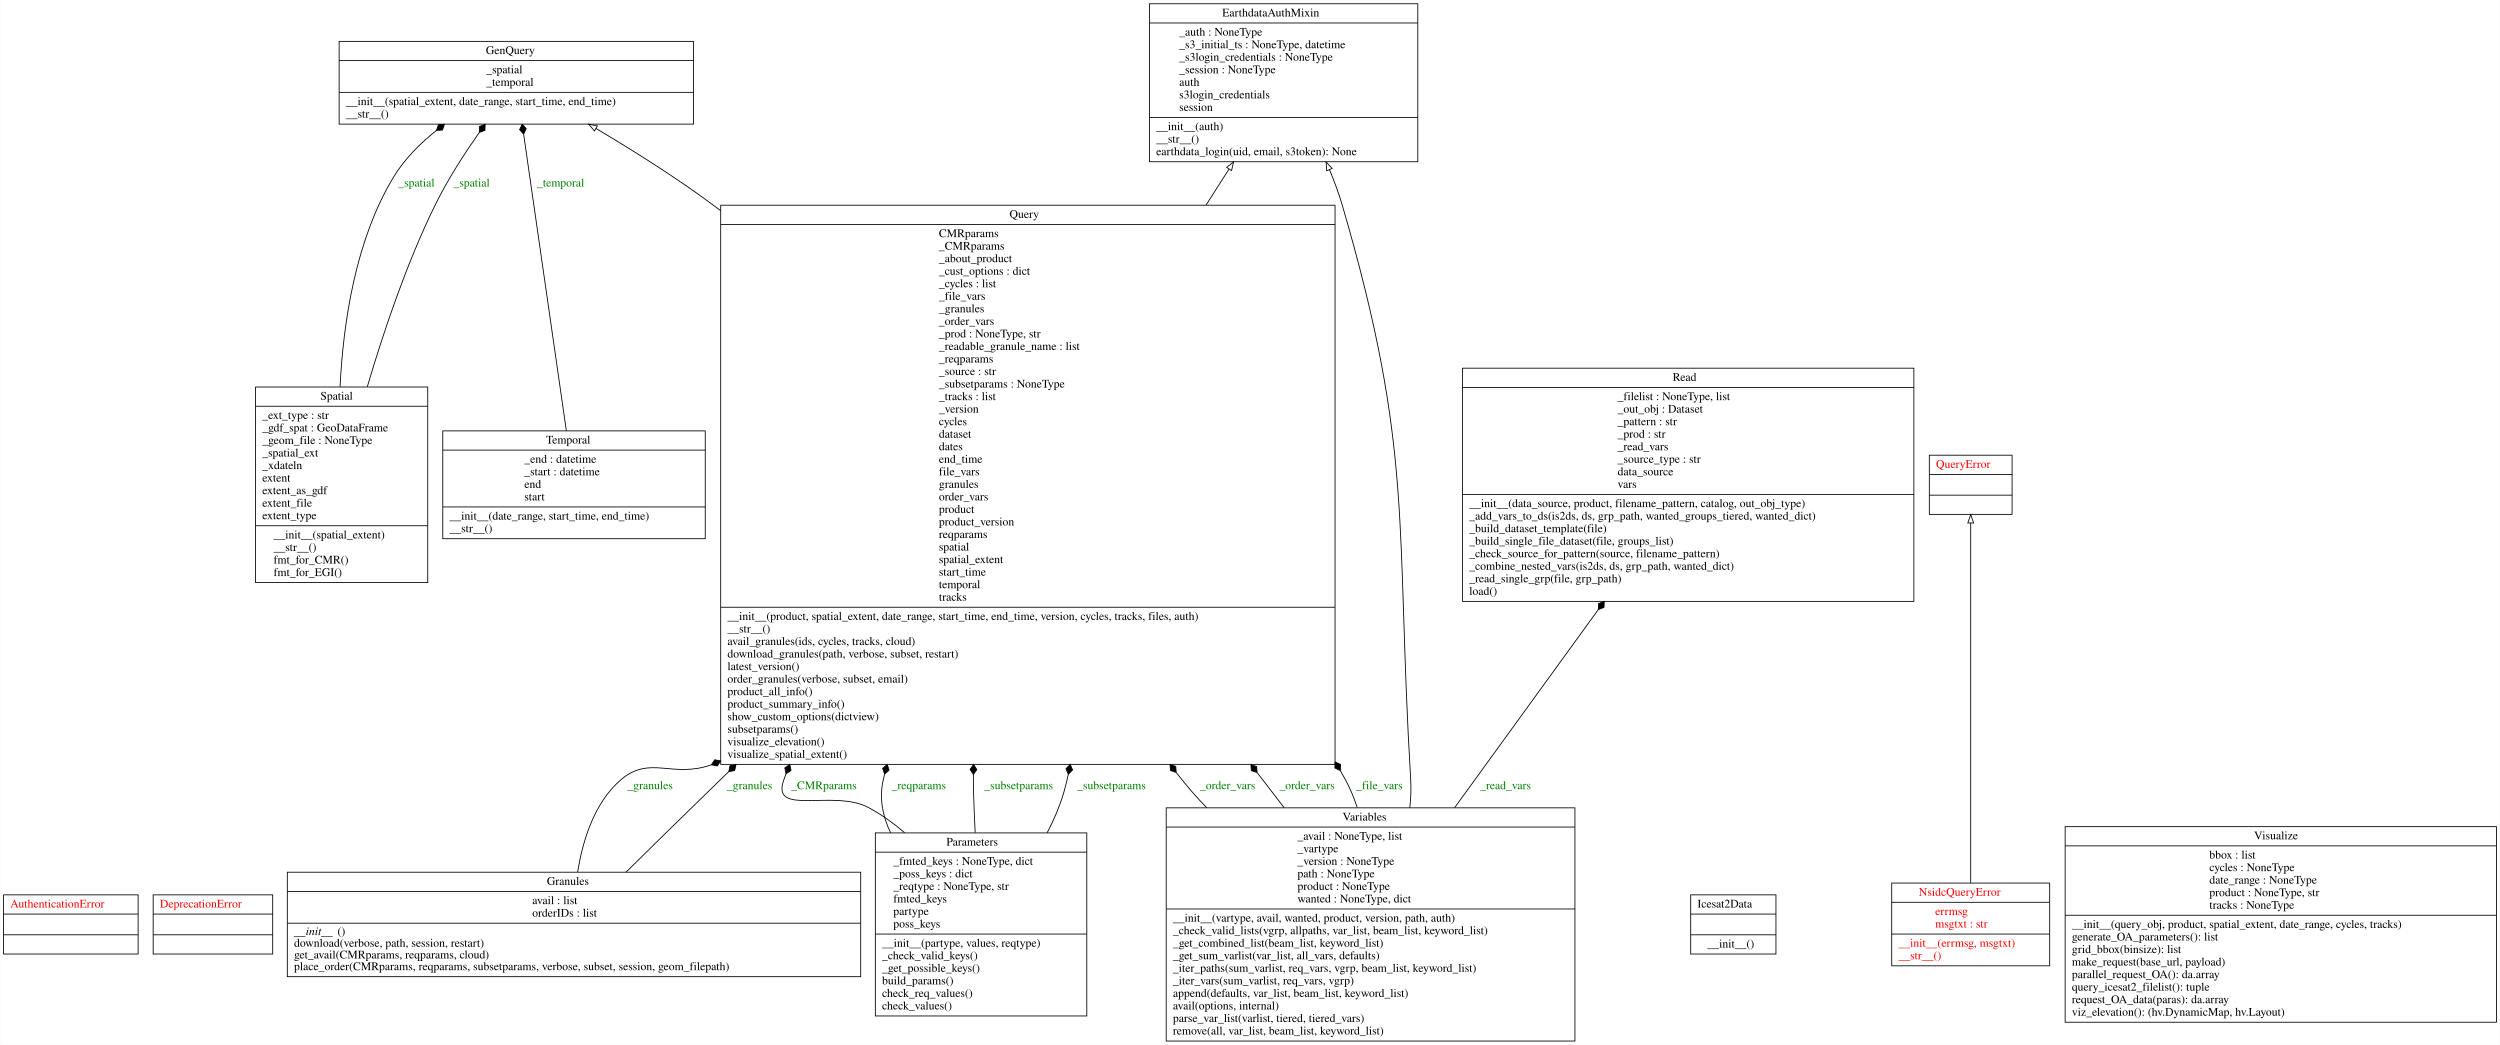
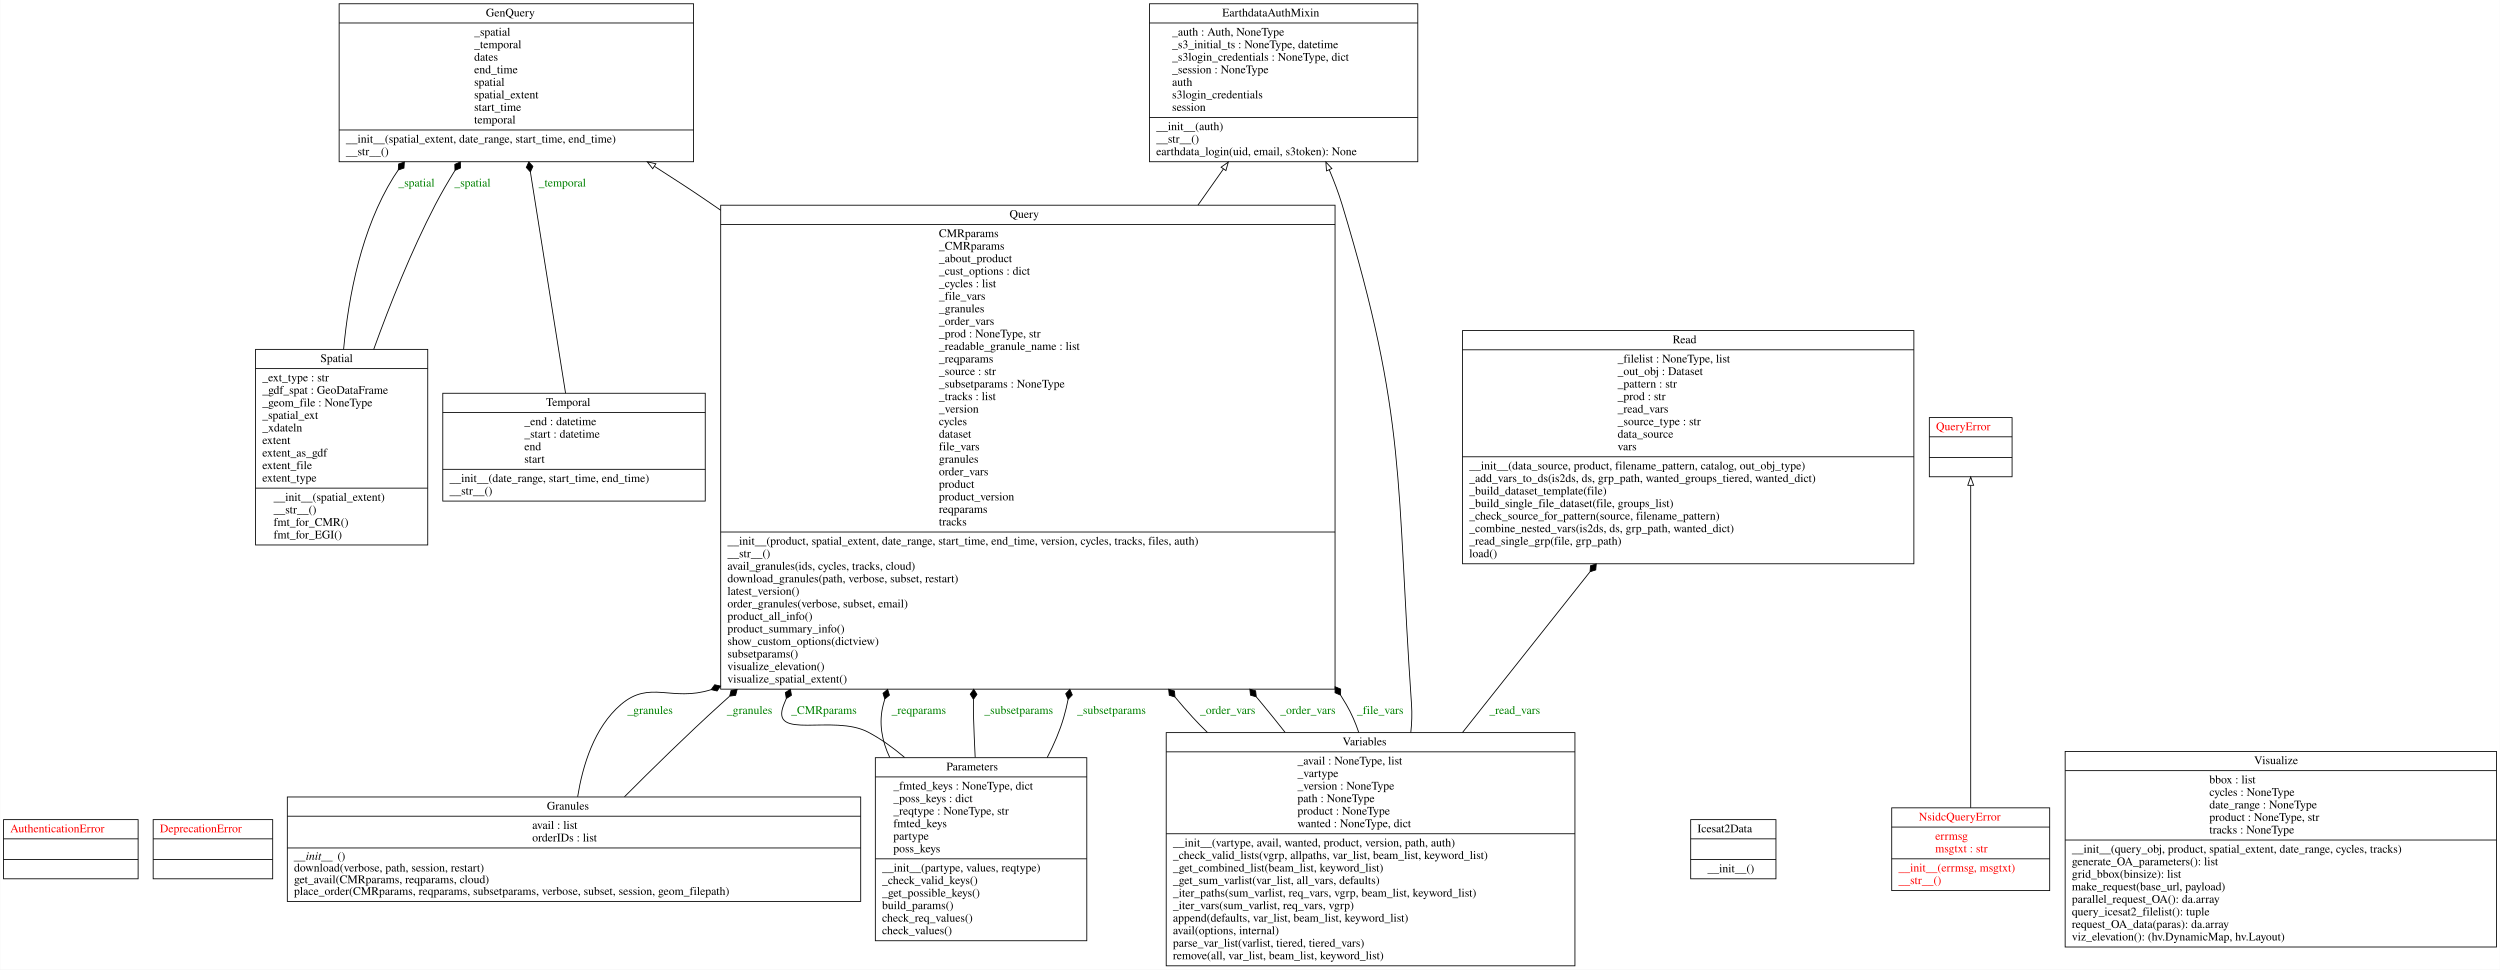
- <svg xmlns="http://www.w3.org/2000/svg" width="2991pt" height="1250pt" viewBox="0.00 0.00 2990.50 1250.00">
-   <g id="graph0" class="graph" transform="scale(1 1) rotate(0) translate(4 1246)">
-     <polygon fill="white" stroke="transparent" points="-4,4 -4,-1246 2986.5,-1246 2986.5,4 -4,4" />
+ <svg xmlns="http://www.w3.org/2000/svg" width="2991pt" height="1160pt" viewBox="0.00 0.00 2990.50 1160.00">
+   <g id="graph0" class="graph" transform="scale(1 1) rotate(0) translate(4 1156)">
+     <polygon fill="white" stroke="transparent" points="-4,4 -4,-1156 2986.5,-1156 2986.5,4 -4,4" />
    <g id="node1" class="node">
      <polygon fill="none" stroke="black" points="0,-104.6 0,-175.4 161,-175.4 161,-104.6 0,-104.6" />
      <text text-anchor="start" x="8" y="-160.2" font-family="Times,serif" font-size="14.00" fill="red">AuthenticationError</text>
      <polyline fill="none" stroke="black" points="0,-152.4 161,-152.4 " />
      <polyline fill="none" stroke="black" points="0,-127.6 161,-127.6 " />
      <text text-anchor="start" x="78" y="-112.4" font-family="Times,serif" font-size="14.00" fill="red"> </text>
    </g>
    <g id="node2" class="node">
      <polygon fill="none" stroke="black" points="179,-104.6 179,-175.4 322,-175.4 322,-104.6 179,-104.6" />
      <text text-anchor="start" x="187" y="-160.2" font-family="Times,serif" font-size="14.00" fill="red">DeprecationError</text>
      <polyline fill="none" stroke="black" points="179,-152.4 322,-152.4 " />
      <polyline fill="none" stroke="black" points="179,-127.6 322,-127.6 " />
      <text text-anchor="start" x="248" y="-112.4" font-family="Times,serif" font-size="14.00" fill="red"> </text>
    </g>
    <g id="node3" class="node">
-       <polygon fill="none" stroke="black" points="1371,-1052.5 1371,-1241.5 1692,-1241.5 1692,-1052.5 1371,-1052.5" />
-       <text text-anchor="start" x="1458" y="-1226.3" font-family="Times,serif" font-size="14.00">EarthdataAuthMixin</text>
-       <polyline fill="none" stroke="black" points="1371,-1218.5 1692,-1218.5 " />
-       <text text-anchor="start" x="1406.5" y="-1203.3" font-family="Times,serif" font-size="14.00">_auth : NoneType</text>
-       <text text-anchor="start" x="1406.5" y="-1188.3" font-family="Times,serif" font-size="14.00">_s3_initial_ts : NoneType, datetime</text>
-       <text text-anchor="start" x="1406.5" y="-1173.3" font-family="Times,serif" font-size="14.00">_s3login_credentials : NoneType</text>
-       <text text-anchor="start" x="1406.5" y="-1158.3" font-family="Times,serif" font-size="14.00">_session : NoneType</text>
-       <text text-anchor="start" x="1406.5" y="-1143.3" font-family="Times,serif" font-size="14.00">auth</text>
-       <text text-anchor="start" x="1406.5" y="-1128.3" font-family="Times,serif" font-size="14.00">s3login_credentials</text>
-       <text text-anchor="start" x="1406.5" y="-1113.3" font-family="Times,serif" font-size="14.00">session</text>
-       <polyline fill="none" stroke="black" points="1371,-1105.5 1692,-1105.5 " />
-       <text text-anchor="start" x="1379" y="-1090.3" font-family="Times,serif" font-size="14.00">__init__(auth)</text>
-       <text text-anchor="start" x="1379" y="-1075.3" font-family="Times,serif" font-size="14.00">__str__()</text>
-       <text text-anchor="start" x="1379" y="-1060.3" font-family="Times,serif" font-size="14.00">earthdata_login(uid, email, s3token): None</text>
+       <polygon fill="none" stroke="black" points="1371,-962.5 1371,-1151.5 1692,-1151.5 1692,-962.5 1371,-962.5" />
+       <text text-anchor="start" x="1458" y="-1136.3" font-family="Times,serif" font-size="14.00">EarthdataAuthMixin</text>
+       <polyline fill="none" stroke="black" points="1371,-1128.5 1692,-1128.5 " />
+       <text text-anchor="start" x="1398" y="-1113.3" font-family="Times,serif" font-size="14.00">_auth : Auth, NoneType</text>
+       <text text-anchor="start" x="1398" y="-1098.3" font-family="Times,serif" font-size="14.00">_s3_initial_ts : NoneType, datetime</text>
+       <text text-anchor="start" x="1398" y="-1083.3" font-family="Times,serif" font-size="14.00">_s3login_credentials : NoneType, dict</text>
+       <text text-anchor="start" x="1398" y="-1068.3" font-family="Times,serif" font-size="14.00">_session : NoneType</text>
+       <text text-anchor="start" x="1398" y="-1053.3" font-family="Times,serif" font-size="14.00">auth</text>
+       <text text-anchor="start" x="1398" y="-1038.3" font-family="Times,serif" font-size="14.00">s3login_credentials</text>
+       <text text-anchor="start" x="1398" y="-1023.3" font-family="Times,serif" font-size="14.00">session</text>
+       <polyline fill="none" stroke="black" points="1371,-1015.5 1692,-1015.5 " />
+       <text text-anchor="start" x="1379" y="-1000.3" font-family="Times,serif" font-size="14.00">__init__(auth)</text>
+       <text text-anchor="start" x="1379" y="-985.3" font-family="Times,serif" font-size="14.00">__str__()</text>
+       <text text-anchor="start" x="1379" y="-970.3" font-family="Times,serif" font-size="14.00">earthdata_login(uid, email, s3token): None</text>
    </g>
    <g id="node4" class="node">
-       <polygon fill="none" stroke="black" points="401.5,-1097.5 401.5,-1196.5 825.5,-1196.5 825.5,-1097.5 401.5,-1097.5" />
-       <text text-anchor="start" x="577" y="-1181.3" font-family="Times,serif" font-size="14.00">GenQuery</text>
-       <polyline fill="none" stroke="black" points="401.5,-1173.5 825.5,-1173.5 " />
-       <text text-anchor="start" x="577.5" y="-1158.3" font-family="Times,serif" font-size="14.00">_spatial</text>
-       <text text-anchor="start" x="577.5" y="-1143.3" font-family="Times,serif" font-size="14.00">_temporal</text>
-       <polyline fill="none" stroke="black" points="401.5,-1135.5 825.5,-1135.5 " />
-       <text text-anchor="start" x="409.5" y="-1120.3" font-family="Times,serif" font-size="14.00">__init__(spatial_extent, date_range, start_time, end_time)</text>
-       <text text-anchor="start" x="409.5" y="-1105.3" font-family="Times,serif" font-size="14.00">__str__()</text>
+       <polygon fill="none" stroke="black" points="401.5,-962.5 401.5,-1151.5 825.5,-1151.5 825.5,-962.5 401.5,-962.5" />
+       <text text-anchor="start" x="577" y="-1136.3" font-family="Times,serif" font-size="14.00">GenQuery</text>
+       <polyline fill="none" stroke="black" points="401.5,-1128.5 825.5,-1128.5 " />
+       <text text-anchor="start" x="563" y="-1113.3" font-family="Times,serif" font-size="14.00">_spatial</text>
+       <text text-anchor="start" x="563" y="-1098.3" font-family="Times,serif" font-size="14.00">_temporal</text>
+       <text text-anchor="start" x="563" y="-1083.3" font-family="Times,serif" font-size="14.00">dates</text>
+       <text text-anchor="start" x="563" y="-1068.3" font-family="Times,serif" font-size="14.00">end_time</text>
+       <text text-anchor="start" x="563" y="-1053.3" font-family="Times,serif" font-size="14.00">spatial</text>
+       <text text-anchor="start" x="563" y="-1038.3" font-family="Times,serif" font-size="14.00">spatial_extent</text>
+       <text text-anchor="start" x="563" y="-1023.3" font-family="Times,serif" font-size="14.00">start_time</text>
+       <text text-anchor="start" x="563" y="-1008.3" font-family="Times,serif" font-size="14.00">temporal</text>
+       <polyline fill="none" stroke="black" points="401.5,-1000.5 825.5,-1000.5 " />
+       <text text-anchor="start" x="409.5" y="-985.3" font-family="Times,serif" font-size="14.00">__init__(spatial_extent, date_range, start_time, end_time)</text>
+       <text text-anchor="start" x="409.5" y="-970.3" font-family="Times,serif" font-size="14.00">__str__()</text>
    </g>
    <g id="node5" class="node">
      <polygon fill="none" stroke="black" points="339.5,-77.5 339.5,-202.5 1025.5,-202.5 1025.5,-77.5 339.5,-77.5" />
      <text text-anchor="start" x="650" y="-187.3" font-family="Times,serif" font-size="14.00">Granules</text>
      <polyline fill="none" stroke="black" points="339.5,-179.5 1025.5,-179.5 " />
      <text text-anchor="start" x="632.5" y="-164.3" font-family="Times,serif" font-size="14.00">avail : list</text>
      <text text-anchor="start" x="632.5" y="-149.3" font-family="Times,serif" font-size="14.00">orderIDs : list</text>
      <polyline fill="none" stroke="black" points="339.5,-141.5 1025.5,-141.5 " />
      <text text-anchor="start" x="347.5" y="-127.3" font-family="Times,serif" font-style="italic" font-size="14.00">__init__</text>
      <text text-anchor="start" x="399.5" y="-127.3" font-family="Times,serif" font-size="14.00">()</text>
      <text text-anchor="start" x="347.5" y="-113.3" font-family="Times,serif" font-size="14.00">download(verbose, path, session, restart)</text>
      <text text-anchor="start" x="347.5" y="-99.3" font-family="Times,serif" font-size="14.00">get_avail(CMRparams, reqparams, cloud)</text>
      <text text-anchor="start" x="347.5" y="-85.3" font-family="Times,serif" font-size="14.00">place_order(CMRparams, reqparams, subsetparams, verbose, subset, session, geom_filepath)</text>
    </g>
    <g id="node9" class="node">
-       <polygon fill="none" stroke="black" points="858,-331.5 858,-1000.5 1593,-1000.5 1593,-331.5 858,-331.5" />
-       <text text-anchor="start" x="1203.5" y="-985.3" font-family="Times,serif" font-size="14.00">Query</text>
-       <polyline fill="none" stroke="black" points="858,-977.5 1593,-977.5 " />
-       <text text-anchor="start" x="1119" y="-962.3" font-family="Times,serif" font-size="14.00">CMRparams</text>
-       <text text-anchor="start" x="1119" y="-947.3" font-family="Times,serif" font-size="14.00">_CMRparams</text>
-       <text text-anchor="start" x="1119" y="-932.3" font-family="Times,serif" font-size="14.00">_about_product</text>
-       <text text-anchor="start" x="1119" y="-917.3" font-family="Times,serif" font-size="14.00">_cust_options : dict</text>
-       <text text-anchor="start" x="1119" y="-902.3" font-family="Times,serif" font-size="14.00">_cycles : list</text>
-       <text text-anchor="start" x="1119" y="-887.3" font-family="Times,serif" font-size="14.00">_file_vars</text>
-       <text text-anchor="start" x="1119" y="-872.3" font-family="Times,serif" font-size="14.00">_granules</text>
-       <text text-anchor="start" x="1119" y="-857.3" font-family="Times,serif" font-size="14.00">_order_vars</text>
-       <text text-anchor="start" x="1119" y="-842.3" font-family="Times,serif" font-size="14.00">_prod : NoneType, str</text>
-       <text text-anchor="start" x="1119" y="-827.3" font-family="Times,serif" font-size="14.00">_readable_granule_name : list</text>
-       <text text-anchor="start" x="1119" y="-812.3" font-family="Times,serif" font-size="14.00">_reqparams</text>
-       <text text-anchor="start" x="1119" y="-797.3" font-family="Times,serif" font-size="14.00">_source : str</text>
-       <text text-anchor="start" x="1119" y="-782.3" font-family="Times,serif" font-size="14.00">_subsetparams : NoneType</text>
-       <text text-anchor="start" x="1119" y="-767.3" font-family="Times,serif" font-size="14.00">_tracks : list</text>
-       <text text-anchor="start" x="1119" y="-752.3" font-family="Times,serif" font-size="14.00">_version</text>
-       <text text-anchor="start" x="1119" y="-737.3" font-family="Times,serif" font-size="14.00">cycles</text>
-       <text text-anchor="start" x="1119" y="-722.3" font-family="Times,serif" font-size="14.00">dataset</text>
-       <text text-anchor="start" x="1119" y="-707.3" font-family="Times,serif" font-size="14.00">dates</text>
-       <text text-anchor="start" x="1119" y="-692.3" font-family="Times,serif" font-size="14.00">end_time</text>
-       <text text-anchor="start" x="1119" y="-677.3" font-family="Times,serif" font-size="14.00">file_vars</text>
-       <text text-anchor="start" x="1119" y="-662.3" font-family="Times,serif" font-size="14.00">granules</text>
-       <text text-anchor="start" x="1119" y="-647.3" font-family="Times,serif" font-size="14.00">order_vars</text>
-       <text text-anchor="start" x="1119" y="-632.3" font-family="Times,serif" font-size="14.00">product</text>
-       <text text-anchor="start" x="1119" y="-617.3" font-family="Times,serif" font-size="14.00">product_version</text>
-       <text text-anchor="start" x="1119" y="-602.3" font-family="Times,serif" font-size="14.00">reqparams</text>
-       <text text-anchor="start" x="1119" y="-587.3" font-family="Times,serif" font-size="14.00">spatial</text>
-       <text text-anchor="start" x="1119" y="-572.3" font-family="Times,serif" font-size="14.00">spatial_extent</text>
-       <text text-anchor="start" x="1119" y="-557.3" font-family="Times,serif" font-size="14.00">start_time</text>
-       <text text-anchor="start" x="1119" y="-542.3" font-family="Times,serif" font-size="14.00">temporal</text>
+       <polygon fill="none" stroke="black" points="858,-331.5 858,-910.5 1593,-910.5 1593,-331.5 858,-331.5" />
+       <text text-anchor="start" x="1203.5" y="-895.3" font-family="Times,serif" font-size="14.00">Query</text>
+       <polyline fill="none" stroke="black" points="858,-887.5 1593,-887.5 " />
+       <text text-anchor="start" x="1119" y="-872.3" font-family="Times,serif" font-size="14.00">CMRparams</text>
+       <text text-anchor="start" x="1119" y="-857.3" font-family="Times,serif" font-size="14.00">_CMRparams</text>
+       <text text-anchor="start" x="1119" y="-842.3" font-family="Times,serif" font-size="14.00">_about_product</text>
+       <text text-anchor="start" x="1119" y="-827.3" font-family="Times,serif" font-size="14.00">_cust_options : dict</text>
+       <text text-anchor="start" x="1119" y="-812.3" font-family="Times,serif" font-size="14.00">_cycles : list</text>
+       <text text-anchor="start" x="1119" y="-797.3" font-family="Times,serif" font-size="14.00">_file_vars</text>
+       <text text-anchor="start" x="1119" y="-782.3" font-family="Times,serif" font-size="14.00">_granules</text>
+       <text text-anchor="start" x="1119" y="-767.3" font-family="Times,serif" font-size="14.00">_order_vars</text>
+       <text text-anchor="start" x="1119" y="-752.3" font-family="Times,serif" font-size="14.00">_prod : NoneType, str</text>
+       <text text-anchor="start" x="1119" y="-737.3" font-family="Times,serif" font-size="14.00">_readable_granule_name : list</text>
+       <text text-anchor="start" x="1119" y="-722.3" font-family="Times,serif" font-size="14.00">_reqparams</text>
+       <text text-anchor="start" x="1119" y="-707.3" font-family="Times,serif" font-size="14.00">_source : str</text>
+       <text text-anchor="start" x="1119" y="-692.3" font-family="Times,serif" font-size="14.00">_subsetparams : NoneType</text>
+       <text text-anchor="start" x="1119" y="-677.3" font-family="Times,serif" font-size="14.00">_tracks : list</text>
+       <text text-anchor="start" x="1119" y="-662.3" font-family="Times,serif" font-size="14.00">_version</text>
+       <text text-anchor="start" x="1119" y="-647.3" font-family="Times,serif" font-size="14.00">cycles</text>
+       <text text-anchor="start" x="1119" y="-632.3" font-family="Times,serif" font-size="14.00">dataset</text>
+       <text text-anchor="start" x="1119" y="-617.3" font-family="Times,serif" font-size="14.00">file_vars</text>
+       <text text-anchor="start" x="1119" y="-602.3" font-family="Times,serif" font-size="14.00">granules</text>
+       <text text-anchor="start" x="1119" y="-587.3" font-family="Times,serif" font-size="14.00">order_vars</text>
+       <text text-anchor="start" x="1119" y="-572.3" font-family="Times,serif" font-size="14.00">product</text>
+       <text text-anchor="start" x="1119" y="-557.3" font-family="Times,serif" font-size="14.00">product_version</text>
+       <text text-anchor="start" x="1119" y="-542.3" font-family="Times,serif" font-size="14.00">reqparams</text>
      <text text-anchor="start" x="1119" y="-527.3" font-family="Times,serif" font-size="14.00">tracks</text>
      <polyline fill="none" stroke="black" points="858,-519.5 1593,-519.5 " />
      <text text-anchor="start" x="866" y="-504.3" font-family="Times,serif" font-size="14.00">__init__(product, spatial_extent, date_range, start_time, end_time, version, cycles, tracks, files, auth)</text>
      <text text-anchor="start" x="866" y="-489.3" font-family="Times,serif" font-size="14.00">__str__()</text>
      <text text-anchor="start" x="866" y="-474.3" font-family="Times,serif" font-size="14.00">avail_granules(ids, cycles, tracks, cloud)</text>
      <text text-anchor="start" x="866" y="-459.3" font-family="Times,serif" font-size="14.00">download_granules(path, verbose, subset, restart)</text>
      <text text-anchor="start" x="866" y="-444.3" font-family="Times,serif" font-size="14.00">latest_version()</text>
      <text text-anchor="start" x="866" y="-429.3" font-family="Times,serif" font-size="14.00">order_granules(verbose, subset, email)</text>
      <text text-anchor="start" x="866" y="-414.3" font-family="Times,serif" font-size="14.00">product_all_info()</text>
      <text text-anchor="start" x="866" y="-399.3" font-family="Times,serif" font-size="14.00">product_summary_info()</text>
      <text text-anchor="start" x="866" y="-384.3" font-family="Times,serif" font-size="14.00">show_custom_options(dictview)</text>
      <text text-anchor="start" x="866" y="-369.3" font-family="Times,serif" font-size="14.00">subsetparams()</text>
      <text text-anchor="start" x="866" y="-354.3" font-family="Times,serif" font-size="14.00">visualize_elevation()</text>
      <text text-anchor="start" x="866" y="-339.3" font-family="Times,serif" font-size="14.00">visualize_spatial_extent()</text>
    </g>
    <g id="edge9" class="edge">
-       <path fill="none" stroke="black" d="M686.84,-202.71C692.82,-240.1 706.68,-285.7 738.5,-313 773.38,-342.93 799.71,-314.52 846.61,-330.91" />
-       <polygon fill="black" stroke="black" points="846.87,-331.02 853.94,-329.62 857.96,-335.61 850.88,-337.01 846.87,-331.02" />
+       <path fill="none" stroke="black" d="M686.84,-202.71C692.82,-240.1 706.68,-285.7 738.5,-313 773.38,-342.93 799.08,-315.9 846.39,-330.84" />
+       <polygon fill="black" stroke="black" points="846.62,-330.93 853.65,-329.29 857.86,-335.14 850.84,-336.78 846.62,-330.93" />
      <text text-anchor="middle" x="773.5" y="-301.8" font-family="Times,serif" font-size="14.00" fill="green">_granules</text>
    </g>
    <g id="edge10" class="edge">
-       <path fill="none" stroke="black" d="M744.66,-202.5C778.01,-235.39 819.88,-276.53 857.5,-313 860.79,-316.19 864.09,-319.39 867.41,-322.61" />
-       <polygon fill="black" stroke="black" points="867.62,-322.8 874.71,-324.1 876.24,-331.15 869.15,-329.85 867.62,-322.8" />
+       <path fill="none" stroke="black" d="M742.87,-202.74C776.07,-236.07 818.35,-277.54 857.5,-313 861.13,-316.28 864.78,-319.58 868.46,-322.88" />
+       <polygon fill="black" stroke="black" points="868.7,-323.11 875.84,-324.13 877.64,-331.11 870.51,-330.09 868.7,-323.11" />
      <text text-anchor="middle" x="892.5" y="-301.8" font-family="Times,serif" font-size="14.00" fill="green">_granules</text>
    </g>
    <g id="node6" class="node">
      <polygon fill="none" stroke="black" points="2018.5,-104.6 2018.5,-175.4 2120.5,-175.4 2120.5,-104.6 2018.5,-104.6" />
      <text text-anchor="start" x="2026.5" y="-160.2" font-family="Times,serif" font-size="14.00">Icesat2Data</text>
      <polyline fill="none" stroke="black" points="2018.5,-152.4 2120.5,-152.4 " />
      <polyline fill="none" stroke="black" points="2018.5,-127.6 2120.5,-127.6 " />
      <text text-anchor="start" x="2038.5" y="-112.4" font-family="Times,serif" font-size="14.00">__init__()</text>
    </g>
    <g id="node7" class="node">
      <polygon fill="none" stroke="black" points="2259,-90.5 2259,-189.5 2448,-189.5 2448,-90.5 2259,-90.5" />
      <text text-anchor="start" x="2291.5" y="-174.3" font-family="Times,serif" font-size="14.00" fill="red">NsidcQueryError</text>
      <polyline fill="none" stroke="black" points="2259,-166.5 2448,-166.5 " />
      <text text-anchor="start" x="2311" y="-151.3" font-family="Times,serif" font-size="14.00" fill="red">errmsg</text>
      <text text-anchor="start" x="2311" y="-136.3" font-family="Times,serif" font-size="14.00" fill="red">msgtxt : str</text>
      <polyline fill="none" stroke="black" points="2259,-128.5 2448,-128.5 " />
      <text text-anchor="start" x="2267" y="-113.3" font-family="Times,serif" font-size="14.00" fill="red">__init__(errmsg, msgtxt)</text>
      <text text-anchor="start" x="2267" y="-98.3" font-family="Times,serif" font-size="14.00" fill="red">__str__()</text>
    </g>
    <g id="node10" class="node">
-       <polygon fill="none" stroke="black" points="2304,-630.6 2304,-701.4 2403,-701.4 2403,-630.6 2304,-630.6" />
-       <text text-anchor="start" x="2312" y="-686.2" font-family="Times,serif" font-size="14.00" fill="red">QueryError</text>
-       <polyline fill="none" stroke="black" points="2304,-678.4 2403,-678.4 " />
-       <polyline fill="none" stroke="black" points="2304,-653.6 2403,-653.6 " />
-       <text text-anchor="start" x="2351" y="-638.4" font-family="Times,serif" font-size="14.00" fill="red"> </text>
+       <polygon fill="none" stroke="black" points="2304,-585.6 2304,-656.4 2403,-656.4 2403,-585.6 2304,-585.6" />
+       <text text-anchor="start" x="2312" y="-641.2" font-family="Times,serif" font-size="14.00" fill="red">QueryError</text>
+       <polyline fill="none" stroke="black" points="2304,-633.4 2403,-633.4 " />
+       <polyline fill="none" stroke="black" points="2304,-608.6 2403,-608.6 " />
+       <text text-anchor="start" x="2351" y="-593.4" font-family="Times,serif" font-size="14.00" fill="red"> </text>
    </g>
    <g id="edge1" class="edge">
-       <path fill="none" stroke="black" d="M2353.5,-189.83C2353.5,-291.07 2353.5,-522.54 2353.5,-620.21" />
-       <polygon fill="none" stroke="black" points="2350,-620.34 2353.5,-630.34 2357,-620.34 2350,-620.34" />
+       <path fill="none" stroke="black" d="M2353.5,-189.57C2353.5,-282.68 2353.5,-485.06 2353.5,-575.17" />
+       <polygon fill="none" stroke="black" points="2350,-575.33 2353.5,-585.33 2357,-575.33 2350,-575.33" />
    </g>
    <g id="node8" class="node">
      <polygon fill="none" stroke="black" points="1043,-30.5 1043,-249.5 1296,-249.5 1296,-30.5 1043,-30.5" />
      <text text-anchor="start" x="1128" y="-234.3" font-family="Times,serif" font-size="14.00">Parameters</text>
      <polyline fill="none" stroke="black" points="1043,-226.5 1296,-226.5 " />
      <text text-anchor="start" x="1064.5" y="-211.3" font-family="Times,serif" font-size="14.00">_fmted_keys : NoneType, dict</text>
      <text text-anchor="start" x="1064.5" y="-196.3" font-family="Times,serif" font-size="14.00">_poss_keys : dict</text>
      <text text-anchor="start" x="1064.5" y="-181.3" font-family="Times,serif" font-size="14.00">_reqtype : NoneType, str</text>
      <text text-anchor="start" x="1064.5" y="-166.3" font-family="Times,serif" font-size="14.00">fmted_keys</text>
      <text text-anchor="start" x="1064.5" y="-151.3" font-family="Times,serif" font-size="14.00">partype</text>
      <text text-anchor="start" x="1064.5" y="-136.3" font-family="Times,serif" font-size="14.00">poss_keys</text>
      <polyline fill="none" stroke="black" points="1043,-128.5 1296,-128.5 " />
      <text text-anchor="start" x="1051" y="-113.3" font-family="Times,serif" font-size="14.00">__init__(partype, values, reqtype)</text>
      <text text-anchor="start" x="1051" y="-98.3" font-family="Times,serif" font-size="14.00">_check_valid_keys()</text>
      <text text-anchor="start" x="1051" y="-83.3" font-family="Times,serif" font-size="14.00">_get_possible_keys()</text>
      <text text-anchor="start" x="1051" y="-68.3" font-family="Times,serif" font-size="14.00">build_params()</text>
      <text text-anchor="start" x="1051" y="-53.3" font-family="Times,serif" font-size="14.00">check_req_values()</text>
      <text text-anchor="start" x="1051" y="-38.3" font-family="Times,serif" font-size="14.00">check_values()</text>
    </g>
    <g id="edge5" class="edge">
-       <path fill="none" stroke="black" d="M1077.98,-249.83C1064.41,-261.39 1049.8,-271.87 1034.5,-280 992.79,-302.15 917.47,-268.58 933.5,-313 934.37,-315.41 935.26,-317.81 936.18,-320.21" />
-       <polygon fill="black" stroke="black" points="936.19,-320.24 942.13,-324.33 940.64,-331.39 934.7,-327.3 936.19,-320.24" />
+       <path fill="none" stroke="black" d="M1077.98,-249.83C1064.41,-261.39 1049.8,-271.87 1034.5,-280 992.79,-302.15 915.98,-269.15 933.5,-313 934.46,-315.4 935.45,-317.79 936.46,-320.18" />
+       <polygon fill="black" stroke="black" points="936.53,-320.32 942.63,-324.17 941.42,-331.28 935.32,-327.43 936.53,-320.32" />
      <text text-anchor="middle" x="981.5" y="-301.8" font-family="Times,serif" font-size="14.00" fill="green">_CMRparams</text>
    </g>
    <g id="edge6" class="edge">
-       <path fill="none" stroke="black" d="M1061.26,-249.57C1051.75,-269.51 1047.39,-291.01 1052.5,-313 1053.01,-315.2 1053.54,-317.41 1054.08,-319.62" />
-       <polygon fill="black" stroke="black" points="1054.14,-319.83 1059.51,-324.64 1057.14,-331.44 1051.76,-326.63 1054.14,-319.83" />
+       <path fill="none" stroke="black" d="M1060.2,-249.83C1050.81,-269.74 1046.77,-291.17 1052.5,-313 1053.07,-315.18 1053.66,-317.36 1054.27,-319.54" />
+       <polygon fill="black" stroke="black" points="1054.32,-319.69 1059.85,-324.32 1057.71,-331.21 1052.18,-326.58 1054.32,-319.69" />
      <text text-anchor="middle" x="1095" y="-301.8" font-family="Times,serif" font-size="14.00" fill="green">_reqparams</text>
    </g>
    <g id="edge7" class="edge">
-       <path fill="none" stroke="black" d="M1162.45,-249.92C1161.64,-266.03 1160.95,-282.44 1160.5,-298 1160.3,-305.04 1160.23,-312.15 1160.29,-319.31" />
-       <polygon fill="black" stroke="black" points="1160.29,-319.39 1164.39,-325.32 1160.5,-331.39 1156.39,-325.46 1160.29,-319.39" />
+       <path fill="none" stroke="black" d="M1162.45,-249.92C1161.64,-266.03 1160.95,-282.44 1160.5,-298 1160.3,-305.03 1160.27,-312.13 1160.39,-319.28" />
+       <polygon fill="black" stroke="black" points="1160.39,-319.35 1164.57,-325.23 1160.74,-331.34 1156.57,-325.46 1160.39,-319.35" />
      <text text-anchor="middle" x="1214.5" y="-301.8" font-family="Times,serif" font-size="14.00" fill="green">_subsetparams</text>
    </g>
    <g id="edge8" class="edge">
-       <path fill="none" stroke="black" d="M1248.58,-249.65C1256.74,-265.25 1263.76,-281.59 1268.5,-298 1270.55,-305.09 1272.33,-312.29 1273.86,-319.57" />
-       <polygon fill="black" stroke="black" points="1273.88,-319.68 1278.93,-324.83 1276.12,-331.47 1271.07,-326.33 1273.88,-319.68" />
+       <path fill="none" stroke="black" d="M1248.58,-249.65C1256.74,-265.25 1263.76,-281.59 1268.5,-298 1270.53,-305.03 1272.24,-312.17 1273.67,-319.39" />
+       <polygon fill="black" stroke="black" points="1273.67,-319.4 1278.64,-324.62 1275.74,-331.22 1270.76,-326 1273.67,-319.4" />
      <text text-anchor="middle" x="1325.5" y="-301.8" font-family="Times,serif" font-size="14.00" fill="green">_subsetparams</text>
    </g>
    <g id="edge2" class="edge">
-       <path fill="none" stroke="black" d="M1438.65,-1000.66C1448.22,-1015.63 1457.41,-1030.02 1466.04,-1043.54" />
-       <polygon fill="none" stroke="black" points="1463.3,-1045.75 1471.63,-1052.29 1469.2,-1041.98 1463.3,-1045.75" />
+       <path fill="none" stroke="black" d="M1428.97,-910.58C1439.55,-925.59 1449.78,-940.09 1459.4,-953.74" />
+       <polygon fill="none" stroke="black" points="1456.69,-955.97 1465.31,-962.13 1462.41,-951.94 1456.69,-955.97" />
    </g>
    <g id="edge3" class="edge">
-       <path fill="none" stroke="black" d="M857.99,-993.9C854.82,-996.29 851.66,-998.65 848.5,-1001 804.3,-1033.83 752.47,-1066.39 708.74,-1092.31" />
-       <polygon fill="none" stroke="black" points="706.94,-1089.3 700.11,-1097.4 710.5,-1095.33 706.94,-1089.3" />
+       <path fill="none" stroke="black" d="M857.95,-904.46C854.79,-906.65 851.64,-908.84 848.5,-911 826.26,-926.32 802.43,-941.93 778.79,-956.94" />
+       <polygon fill="none" stroke="black" points="776.67,-954.14 770.09,-962.44 780.41,-960.06 776.67,-954.14" />
    </g>
    <g id="node11" class="node">
-       <polygon fill="none" stroke="black" points="1745.5,-526.5 1745.5,-805.5 2285.5,-805.5 2285.5,-526.5 1745.5,-526.5" />
-       <text text-anchor="start" x="1997" y="-790.3" font-family="Times,serif" font-size="14.00">Read</text>
-       <polyline fill="none" stroke="black" points="1745.5,-782.5 2285.5,-782.5 " />
-       <text text-anchor="start" x="1931" y="-767.3" font-family="Times,serif" font-size="14.00">_filelist : NoneType, list</text>
-       <text text-anchor="start" x="1931" y="-752.3" font-family="Times,serif" font-size="14.00">_out_obj : Dataset</text>
-       <text text-anchor="start" x="1931" y="-737.3" font-family="Times,serif" font-size="14.00">_pattern : str</text>
-       <text text-anchor="start" x="1931" y="-722.3" font-family="Times,serif" font-size="14.00">_prod : str</text>
-       <text text-anchor="start" x="1931" y="-707.3" font-family="Times,serif" font-size="14.00">_read_vars</text>
-       <text text-anchor="start" x="1931" y="-692.3" font-family="Times,serif" font-size="14.00">_source_type : str</text>
-       <text text-anchor="start" x="1931" y="-677.3" font-family="Times,serif" font-size="14.00">data_source</text>
-       <text text-anchor="start" x="1931" y="-662.3" font-family="Times,serif" font-size="14.00">vars</text>
-       <polyline fill="none" stroke="black" points="1745.5,-654.5 2285.5,-654.5 " />
-       <text text-anchor="start" x="1753.5" y="-639.3" font-family="Times,serif" font-size="14.00">__init__(data_source, product, filename_pattern, catalog, out_obj_type)</text>
-       <text text-anchor="start" x="1753.5" y="-624.3" font-family="Times,serif" font-size="14.00">_add_vars_to_ds(is2ds, ds, grp_path, wanted_groups_tiered, wanted_dict)</text>
-       <text text-anchor="start" x="1753.5" y="-609.3" font-family="Times,serif" font-size="14.00">_build_dataset_template(file)</text>
-       <text text-anchor="start" x="1753.5" y="-594.3" font-family="Times,serif" font-size="14.00">_build_single_file_dataset(file, groups_list)</text>
-       <text text-anchor="start" x="1753.5" y="-579.3" font-family="Times,serif" font-size="14.00">_check_source_for_pattern(source, filename_pattern)</text>
-       <text text-anchor="start" x="1753.5" y="-564.3" font-family="Times,serif" font-size="14.00">_combine_nested_vars(is2ds, ds, grp_path, wanted_dict)</text>
-       <text text-anchor="start" x="1753.5" y="-549.3" font-family="Times,serif" font-size="14.00">_read_single_grp(file, grp_path)</text>
-       <text text-anchor="start" x="1753.5" y="-534.3" font-family="Times,serif" font-size="14.00">load()</text>
+       <polygon fill="none" stroke="black" points="1745.5,-481.5 1745.5,-760.5 2285.5,-760.5 2285.5,-481.5 1745.5,-481.5" />
+       <text text-anchor="start" x="1997" y="-745.3" font-family="Times,serif" font-size="14.00">Read</text>
+       <polyline fill="none" stroke="black" points="1745.5,-737.5 2285.5,-737.5 " />
+       <text text-anchor="start" x="1931" y="-722.3" font-family="Times,serif" font-size="14.00">_filelist : NoneType, list</text>
+       <text text-anchor="start" x="1931" y="-707.3" font-family="Times,serif" font-size="14.00">_out_obj : Dataset</text>
+       <text text-anchor="start" x="1931" y="-692.3" font-family="Times,serif" font-size="14.00">_pattern : str</text>
+       <text text-anchor="start" x="1931" y="-677.3" font-family="Times,serif" font-size="14.00">_prod : str</text>
+       <text text-anchor="start" x="1931" y="-662.3" font-family="Times,serif" font-size="14.00">_read_vars</text>
+       <text text-anchor="start" x="1931" y="-647.3" font-family="Times,serif" font-size="14.00">_source_type : str</text>
+       <text text-anchor="start" x="1931" y="-632.3" font-family="Times,serif" font-size="14.00">data_source</text>
+       <text text-anchor="start" x="1931" y="-617.3" font-family="Times,serif" font-size="14.00">vars</text>
+       <polyline fill="none" stroke="black" points="1745.5,-609.5 2285.5,-609.5 " />
+       <text text-anchor="start" x="1753.5" y="-594.3" font-family="Times,serif" font-size="14.00">__init__(data_source, product, filename_pattern, catalog, out_obj_type)</text>
+       <text text-anchor="start" x="1753.5" y="-579.3" font-family="Times,serif" font-size="14.00">_add_vars_to_ds(is2ds, ds, grp_path, wanted_groups_tiered, wanted_dict)</text>
+       <text text-anchor="start" x="1753.5" y="-564.3" font-family="Times,serif" font-size="14.00">_build_dataset_template(file)</text>
+       <text text-anchor="start" x="1753.5" y="-549.3" font-family="Times,serif" font-size="14.00">_build_single_file_dataset(file, groups_list)</text>
+       <text text-anchor="start" x="1753.5" y="-534.3" font-family="Times,serif" font-size="14.00">_check_source_for_pattern(source, filename_pattern)</text>
+       <text text-anchor="start" x="1753.5" y="-519.3" font-family="Times,serif" font-size="14.00">_combine_nested_vars(is2ds, ds, grp_path, wanted_dict)</text>
+       <text text-anchor="start" x="1753.5" y="-504.3" font-family="Times,serif" font-size="14.00">_read_single_grp(file, grp_path)</text>
+       <text text-anchor="start" x="1753.5" y="-489.3" font-family="Times,serif" font-size="14.00">load()</text>
    </g>
    <g id="node12" class="node">
-       <polygon fill="none" stroke="black" points="301.5,-549 301.5,-783 507.5,-783 507.5,-549 301.5,-549" />
-       <text text-anchor="start" x="379" y="-767.8" font-family="Times,serif" font-size="14.00">Spatial</text>
-       <polyline fill="none" stroke="black" points="301.5,-760 507.5,-760 " />
-       <text text-anchor="start" x="309.5" y="-744.8" font-family="Times,serif" font-size="14.00">_ext_type : str</text>
-       <text text-anchor="start" x="309.5" y="-729.8" font-family="Times,serif" font-size="14.00">_gdf_spat : GeoDataFrame</text>
-       <text text-anchor="start" x="309.5" y="-714.8" font-family="Times,serif" font-size="14.00">_geom_file : NoneType</text>
-       <text text-anchor="start" x="309.5" y="-699.8" font-family="Times,serif" font-size="14.00">_spatial_ext</text>
-       <text text-anchor="start" x="309.5" y="-684.8" font-family="Times,serif" font-size="14.00">_xdateln</text>
-       <text text-anchor="start" x="309.5" y="-669.8" font-family="Times,serif" font-size="14.00">extent</text>
-       <text text-anchor="start" x="309.5" y="-654.8" font-family="Times,serif" font-size="14.00">extent_as_gdf</text>
-       <text text-anchor="start" x="309.5" y="-639.8" font-family="Times,serif" font-size="14.00">extent_file</text>
-       <text text-anchor="start" x="309.5" y="-624.8" font-family="Times,serif" font-size="14.00">extent_type</text>
-       <polyline fill="none" stroke="black" points="301.5,-617 507.5,-617 " />
-       <text text-anchor="start" x="323" y="-601.8" font-family="Times,serif" font-size="14.00">__init__(spatial_extent)</text>
-       <text text-anchor="start" x="323" y="-586.8" font-family="Times,serif" font-size="14.00">__str__()</text>
-       <text text-anchor="start" x="323" y="-571.8" font-family="Times,serif" font-size="14.00">fmt_for_CMR()</text>
-       <text text-anchor="start" x="323" y="-556.8" font-family="Times,serif" font-size="14.00">fmt_for_EGI()</text>
+       <polygon fill="none" stroke="black" points="301.5,-504 301.5,-738 507.5,-738 507.5,-504 301.5,-504" />
+       <text text-anchor="start" x="379" y="-722.8" font-family="Times,serif" font-size="14.00">Spatial</text>
+       <polyline fill="none" stroke="black" points="301.5,-715 507.5,-715 " />
+       <text text-anchor="start" x="309.5" y="-699.8" font-family="Times,serif" font-size="14.00">_ext_type : str</text>
+       <text text-anchor="start" x="309.5" y="-684.8" font-family="Times,serif" font-size="14.00">_gdf_spat : GeoDataFrame</text>
+       <text text-anchor="start" x="309.5" y="-669.8" font-family="Times,serif" font-size="14.00">_geom_file : NoneType</text>
+       <text text-anchor="start" x="309.5" y="-654.8" font-family="Times,serif" font-size="14.00">_spatial_ext</text>
+       <text text-anchor="start" x="309.5" y="-639.8" font-family="Times,serif" font-size="14.00">_xdateln</text>
+       <text text-anchor="start" x="309.5" y="-624.8" font-family="Times,serif" font-size="14.00">extent</text>
+       <text text-anchor="start" x="309.5" y="-609.8" font-family="Times,serif" font-size="14.00">extent_as_gdf</text>
+       <text text-anchor="start" x="309.5" y="-594.8" font-family="Times,serif" font-size="14.00">extent_file</text>
+       <text text-anchor="start" x="309.5" y="-579.8" font-family="Times,serif" font-size="14.00">extent_type</text>
+       <polyline fill="none" stroke="black" points="301.5,-572 507.5,-572 " />
+       <text text-anchor="start" x="323" y="-556.8" font-family="Times,serif" font-size="14.00">__init__(spatial_extent)</text>
+       <text text-anchor="start" x="323" y="-541.8" font-family="Times,serif" font-size="14.00">__str__()</text>
+       <text text-anchor="start" x="323" y="-526.8" font-family="Times,serif" font-size="14.00">fmt_for_CMR()</text>
+       <text text-anchor="start" x="323" y="-511.8" font-family="Times,serif" font-size="14.00">fmt_for_EGI()</text>
    </g>
    <g id="edge11" class="edge">
-       <path fill="none" stroke="black" d="M402.62,-783.32C406.34,-859.54 420.97,-958.65 466.5,-1034 479.4,-1055.36 498.04,-1074.07 517.72,-1089.79" />
-       <polygon fill="black" stroke="black" points="517.93,-1089.95 525.13,-1090.43 527.45,-1097.25 520.26,-1096.77 517.93,-1089.95" />
-       <text text-anchor="middle" x="494" y="-1022.8" font-family="Times,serif" font-size="14.00" fill="green">_spatial</text>
+       <path fill="none" stroke="black" d="M406.84,-738.08C412.85,-802.82 428.4,-882.55 466.5,-944 468.26,-946.84 470.12,-949.64 472.08,-952.39" />
+       <polygon fill="black" stroke="black" points="472.23,-952.59 479.05,-954.94 479.51,-962.14 472.69,-959.79 472.23,-952.59" />
+       <text text-anchor="middle" x="494" y="-932.8" font-family="Times,serif" font-size="14.00" fill="green">_spatial</text>
    </g>
    <g id="edge12" class="edge">
-       <path fill="none" stroke="black" d="M435.19,-783.24C454.53,-848.86 482.32,-931.42 516.5,-1001 531.18,-1030.88 551.13,-1061.83 569.12,-1087.42" />
-       <polygon fill="black" stroke="black" points="569.21,-1087.54 575.95,-1090.11 576.17,-1097.32 569.43,-1094.75 569.21,-1087.54" />
-       <text text-anchor="middle" x="560" y="-1022.8" font-family="Times,serif" font-size="14.00" fill="green">_spatial</text>
+       <path fill="none" stroke="black" d="M442.89,-738.13C462.33,-791.93 487.88,-855.98 516.5,-911 523.57,-924.6 531.64,-938.48 540.03,-952.01" />
+       <polygon fill="black" stroke="black" points="540.1,-952.13 546.68,-955.07 546.5,-962.28 539.92,-959.34 540.1,-952.13" />
+       <text text-anchor="middle" x="561" y="-932.8" font-family="Times,serif" font-size="14.00" fill="green">_spatial</text>
    </g>
    <g id="node13" class="node">
-       <polygon fill="none" stroke="black" points="525.5,-601.5 525.5,-730.5 839.5,-730.5 839.5,-601.5 525.5,-601.5" />
-       <text text-anchor="start" x="649" y="-715.3" font-family="Times,serif" font-size="14.00">Temporal</text>
-       <polyline fill="none" stroke="black" points="525.5,-707.5 839.5,-707.5 " />
-       <text text-anchor="start" x="623" y="-692.3" font-family="Times,serif" font-size="14.00">_end : datetime</text>
-       <text text-anchor="start" x="623" y="-677.3" font-family="Times,serif" font-size="14.00">_start : datetime</text>
-       <text text-anchor="start" x="623" y="-662.3" font-family="Times,serif" font-size="14.00">end</text>
-       <text text-anchor="start" x="623" y="-647.3" font-family="Times,serif" font-size="14.00">start</text>
-       <polyline fill="none" stroke="black" points="525.5,-639.5 839.5,-639.5 " />
-       <text text-anchor="start" x="533.5" y="-624.3" font-family="Times,serif" font-size="14.00">__init__(date_range, start_time, end_time)</text>
-       <text text-anchor="start" x="533.5" y="-609.3" font-family="Times,serif" font-size="14.00">__str__()</text>
+       <polygon fill="none" stroke="black" points="525.5,-556.5 525.5,-685.5 839.5,-685.5 839.5,-556.5 525.5,-556.5" />
+       <text text-anchor="start" x="649" y="-670.3" font-family="Times,serif" font-size="14.00">Temporal</text>
+       <polyline fill="none" stroke="black" points="525.5,-662.5 839.5,-662.5 " />
+       <text text-anchor="start" x="623" y="-647.3" font-family="Times,serif" font-size="14.00">_end : datetime</text>
+       <text text-anchor="start" x="623" y="-632.3" font-family="Times,serif" font-size="14.00">_start : datetime</text>
+       <text text-anchor="start" x="623" y="-617.3" font-family="Times,serif" font-size="14.00">end</text>
+       <text text-anchor="start" x="623" y="-602.3" font-family="Times,serif" font-size="14.00">start</text>
+       <polyline fill="none" stroke="black" points="525.5,-594.5 839.5,-594.5 " />
+       <text text-anchor="start" x="533.5" y="-579.3" font-family="Times,serif" font-size="14.00">__init__(date_range, start_time, end_time)</text>
+       <text text-anchor="start" x="533.5" y="-564.3" font-family="Times,serif" font-size="14.00">__str__()</text>
    </g>
    <g id="edge13" class="edge">
-       <path fill="none" stroke="black" d="M673.34,-730.61C659.98,-823.31 635.34,-994.36 622.24,-1085.35" />
-       <polygon fill="black" stroke="black" points="622.22,-1085.5 625.32,-1092.01 620.5,-1097.38 617.4,-1090.87 622.22,-1085.5" />
-       <text text-anchor="middle" x="666.5" y="-1022.8" font-family="Times,serif" font-size="14.00" fill="green">_temporal</text>
+       <path fill="none" stroke="black" d="M672.39,-685.57C661.35,-755.03 643.48,-867.41 630.32,-950.21" />
+       <polygon fill="black" stroke="black" points="630.3,-950.35 633.31,-956.9 628.41,-962.2 625.41,-955.64 630.3,-950.35" />
+       <text text-anchor="middle" x="668.5" y="-932.8" font-family="Times,serif" font-size="14.00" fill="green">_temporal</text>
    </g>
    <g id="node14" class="node">
      <polygon fill="none" stroke="black" points="1391,-0.5 1391,-279.5 1880,-279.5 1880,-0.5 1391,-0.5" />
      <text text-anchor="start" x="1602" y="-264.3" font-family="Times,serif" font-size="14.00">Variables</text>
      <polyline fill="none" stroke="black" points="1391,-256.5 1880,-256.5 " />
      <text text-anchor="start" x="1548" y="-241.3" font-family="Times,serif" font-size="14.00">_avail : NoneType, list</text>
      <text text-anchor="start" x="1548" y="-226.3" font-family="Times,serif" font-size="14.00">_vartype</text>
      <text text-anchor="start" x="1548" y="-211.3" font-family="Times,serif" font-size="14.00">_version : NoneType</text>
      <text text-anchor="start" x="1548" y="-196.3" font-family="Times,serif" font-size="14.00">path : NoneType</text>
      <text text-anchor="start" x="1548" y="-181.3" font-family="Times,serif" font-size="14.00">product : NoneType</text>
      <text text-anchor="start" x="1548" y="-166.3" font-family="Times,serif" font-size="14.00">wanted : NoneType, dict</text>
      <polyline fill="none" stroke="black" points="1391,-158.5 1880,-158.5 " />
      <text text-anchor="start" x="1399" y="-143.3" font-family="Times,serif" font-size="14.00">__init__(vartype, avail, wanted, product, version, path, auth)</text>
      <text text-anchor="start" x="1399" y="-128.3" font-family="Times,serif" font-size="14.00">_check_valid_lists(vgrp, allpaths, var_list, beam_list, keyword_list)</text>
      <text text-anchor="start" x="1399" y="-113.3" font-family="Times,serif" font-size="14.00">_get_combined_list(beam_list, keyword_list)</text>
      <text text-anchor="start" x="1399" y="-98.3" font-family="Times,serif" font-size="14.00">_get_sum_varlist(var_list, all_vars, defaults)</text>
      <text text-anchor="start" x="1399" y="-83.3" font-family="Times,serif" font-size="14.00">_iter_paths(sum_varlist, req_vars, vgrp, beam_list, keyword_list)</text>
      <text text-anchor="start" x="1399" y="-68.3" font-family="Times,serif" font-size="14.00">_iter_vars(sum_varlist, req_vars, vgrp)</text>
      <text text-anchor="start" x="1399" y="-53.3" font-family="Times,serif" font-size="14.00">append(defaults, var_list, beam_list, keyword_list)</text>
      <text text-anchor="start" x="1399" y="-38.3" font-family="Times,serif" font-size="14.00">avail(options, internal)</text>
      <text text-anchor="start" x="1399" y="-23.3" font-family="Times,serif" font-size="14.00">parse_var_list(varlist, tiered, tiered_vars)</text>
      <text text-anchor="start" x="1399" y="-8.3" font-family="Times,serif" font-size="14.00">remove(all, var_list, beam_list, keyword_list)</text>
    </g>
    <g id="edge4" class="edge">
-       <path fill="none" stroke="black" d="M1682.44,-279.54C1683.7,-290.77 1684.15,-302.01 1683.5,-313 1665.25,-620.4 1687.84,-705.41 1601.5,-1001 1597.46,-1014.84 1592.2,-1029 1586.38,-1042.77" />
-       <polygon fill="none" stroke="black" points="1583.04,-1041.67 1582.27,-1052.24 1589.47,-1044.46 1583.04,-1041.67" />
+       <path fill="none" stroke="black" d="M1683.62,-279.52C1684.87,-290.75 1685.26,-302 1684.5,-313 1666.01,-580.69 1679.21,-654.17 1601.5,-911 1597.32,-924.8 1591.99,-938.93 1586.13,-952.7" />
+       <polygon fill="none" stroke="black" points="1582.79,-951.59 1582,-962.16 1589.2,-954.39 1582.79,-951.59" />
    </g>
    <g id="edge14" class="edge">
-       <path fill="none" stroke="black" d="M1439.55,-279.58C1433.62,-285.61 1427.92,-291.75 1422.5,-298 1415.86,-305.66 1409.36,-313.58 1403,-321.71" />
-       <polygon fill="black" stroke="black" points="1402.91,-321.83 1402.43,-329.02 1395.6,-331.35 1396.08,-324.15 1402.91,-321.83" />
+       <path fill="none" stroke="black" d="M1440.26,-279.73C1434.11,-285.73 1428.17,-291.82 1422.5,-298 1415.42,-305.72 1408.45,-313.73 1401.62,-321.97" />
+       <polygon fill="black" stroke="black" points="1401.54,-322.06 1400.85,-329.24 1393.96,-331.36 1394.65,-324.18 1401.54,-322.06" />
      <text text-anchor="middle" x="1464.5" y="-301.8" font-family="Times,serif" font-size="14.00" fill="green">_order_vars</text>
    </g>
    <g id="edge15" class="edge">
-       <path fill="none" stroke="black" d="M1532.01,-279.74C1523.42,-291.03 1514.84,-302.23 1506.5,-313 1504.31,-315.83 1502.11,-318.66 1499.91,-321.51" />
-       <polygon fill="black" stroke="black" points="1499.72,-321.75 1499.2,-328.95 1492.36,-331.23 1492.88,-324.04 1499.72,-321.75" />
-       <text text-anchor="middle" x="1559.5" y="-301.8" font-family="Times,serif" font-size="14.00" fill="green">_order_vars</text>
+       <path fill="none" stroke="black" d="M1533.16,-279.92C1524.28,-291.22 1515.32,-302.37 1506.5,-313 1503.96,-316.06 1501.41,-319.13 1498.83,-322.21" />
+       <polygon fill="black" stroke="black" points="1498.77,-322.28 1497.97,-329.44 1491.05,-331.46 1491.85,-324.3 1498.77,-322.28" />
+       <text text-anchor="middle" x="1560.5" y="-301.8" font-family="Times,serif" font-size="14.00" fill="green">_order_vars</text>
    </g>
    <g id="edge16" class="edge">
-       <path fill="none" stroke="black" d="M1619.55,-279.86C1615.77,-291.4 1611.15,-302.62 1605.5,-313 1603.48,-316.72 1601.4,-320.42 1599.28,-324.1" />
-       <polygon fill="black" stroke="black" points="1599.27,-324.1 1599.65,-331.3 1593.15,-334.42 1592.77,-327.22 1599.27,-324.1" />
-       <text text-anchor="middle" x="1646" y="-301.8" font-family="Times,serif" font-size="14.00" fill="green">_file_vars</text>
+       <path fill="none" stroke="black" d="M1621.33,-279.83C1617.41,-291.45 1612.54,-302.68 1606.5,-313 1604.31,-316.73 1602.06,-320.44 1599.75,-324.12" />
+       <polygon fill="black" stroke="black" points="1599.61,-324.34 1599.71,-331.55 1593.09,-334.41 1592.99,-327.2 1599.61,-324.34" />
+       <text text-anchor="middle" x="1647" y="-301.8" font-family="Times,serif" font-size="14.00" fill="green">_file_vars</text>
    </g>
    <g id="edge17" class="edge">
-       <path fill="none" stroke="black" d="M1736.09,-279.7C1789.01,-352.68 1853.93,-442.2 1907.86,-516.57" />
-       <polygon fill="black" stroke="black" points="1908.01,-516.78 1914.77,-519.29 1915.06,-526.49 1908.3,-523.98 1908.01,-516.78" />
-       <text text-anchor="middle" x="1797" y="-301.8" font-family="Times,serif" font-size="14.00" fill="green">_read_vars</text>
+       <path fill="none" stroke="black" d="M1745.41,-279.55C1793.16,-339.74 1849.17,-410.34 1897.77,-471.6" />
+       <polygon fill="black" stroke="black" points="1898.05,-471.95 1904.91,-474.16 1905.51,-481.35 1898.64,-479.14 1898.05,-471.95" />
+       <text text-anchor="middle" x="1808" y="-301.8" font-family="Times,serif" font-size="14.00" fill="green">_read_vars</text>
    </g>
    <g id="node15" class="node">
      <polygon fill="none" stroke="black" points="2466.5,-23 2466.5,-257 2982.5,-257 2982.5,-23 2466.5,-23" />
      <text text-anchor="start" x="2692.5" y="-241.8" font-family="Times,serif" font-size="14.00">Visualize</text>
      <polyline fill="none" stroke="black" points="2466.5,-234 2982.5,-234 " />
      <text text-anchor="start" x="2639" y="-218.8" font-family="Times,serif" font-size="14.00">bbox : list</text>
      <text text-anchor="start" x="2639" y="-203.8" font-family="Times,serif" font-size="14.00">cycles : NoneType</text>
      <text text-anchor="start" x="2639" y="-188.8" font-family="Times,serif" font-size="14.00">date_range : NoneType</text>
      <text text-anchor="start" x="2639" y="-173.8" font-family="Times,serif" font-size="14.00">product : NoneType, str</text>
      <text text-anchor="start" x="2639" y="-158.8" font-family="Times,serif" font-size="14.00">tracks : NoneType</text>
      <polyline fill="none" stroke="black" points="2466.5,-151 2982.5,-151 " />
      <text text-anchor="start" x="2474.5" y="-135.8" font-family="Times,serif" font-size="14.00">__init__(query_obj, product, spatial_extent, date_range, cycles, tracks)</text>
      <text text-anchor="start" x="2474.5" y="-120.8" font-family="Times,serif" font-size="14.00">generate_OA_parameters(): list</text>
      <text text-anchor="start" x="2474.5" y="-105.8" font-family="Times,serif" font-size="14.00">grid_bbox(binsize): list</text>
      <text text-anchor="start" x="2474.5" y="-90.8" font-family="Times,serif" font-size="14.00">make_request(base_url, payload)</text>
      <text text-anchor="start" x="2474.5" y="-75.8" font-family="Times,serif" font-size="14.00">parallel_request_OA(): da.array</text>
      <text text-anchor="start" x="2474.5" y="-60.8" font-family="Times,serif" font-size="14.00">query_icesat2_filelist(): tuple</text>
      <text text-anchor="start" x="2474.5" y="-45.8" font-family="Times,serif" font-size="14.00">request_OA_data(paras): da.array</text>
      <text text-anchor="start" x="2474.5" y="-30.8" font-family="Times,serif" font-size="14.00">viz_elevation(): (hv.DynamicMap, hv.Layout)</text>
    </g>
  </g>
</svg>
